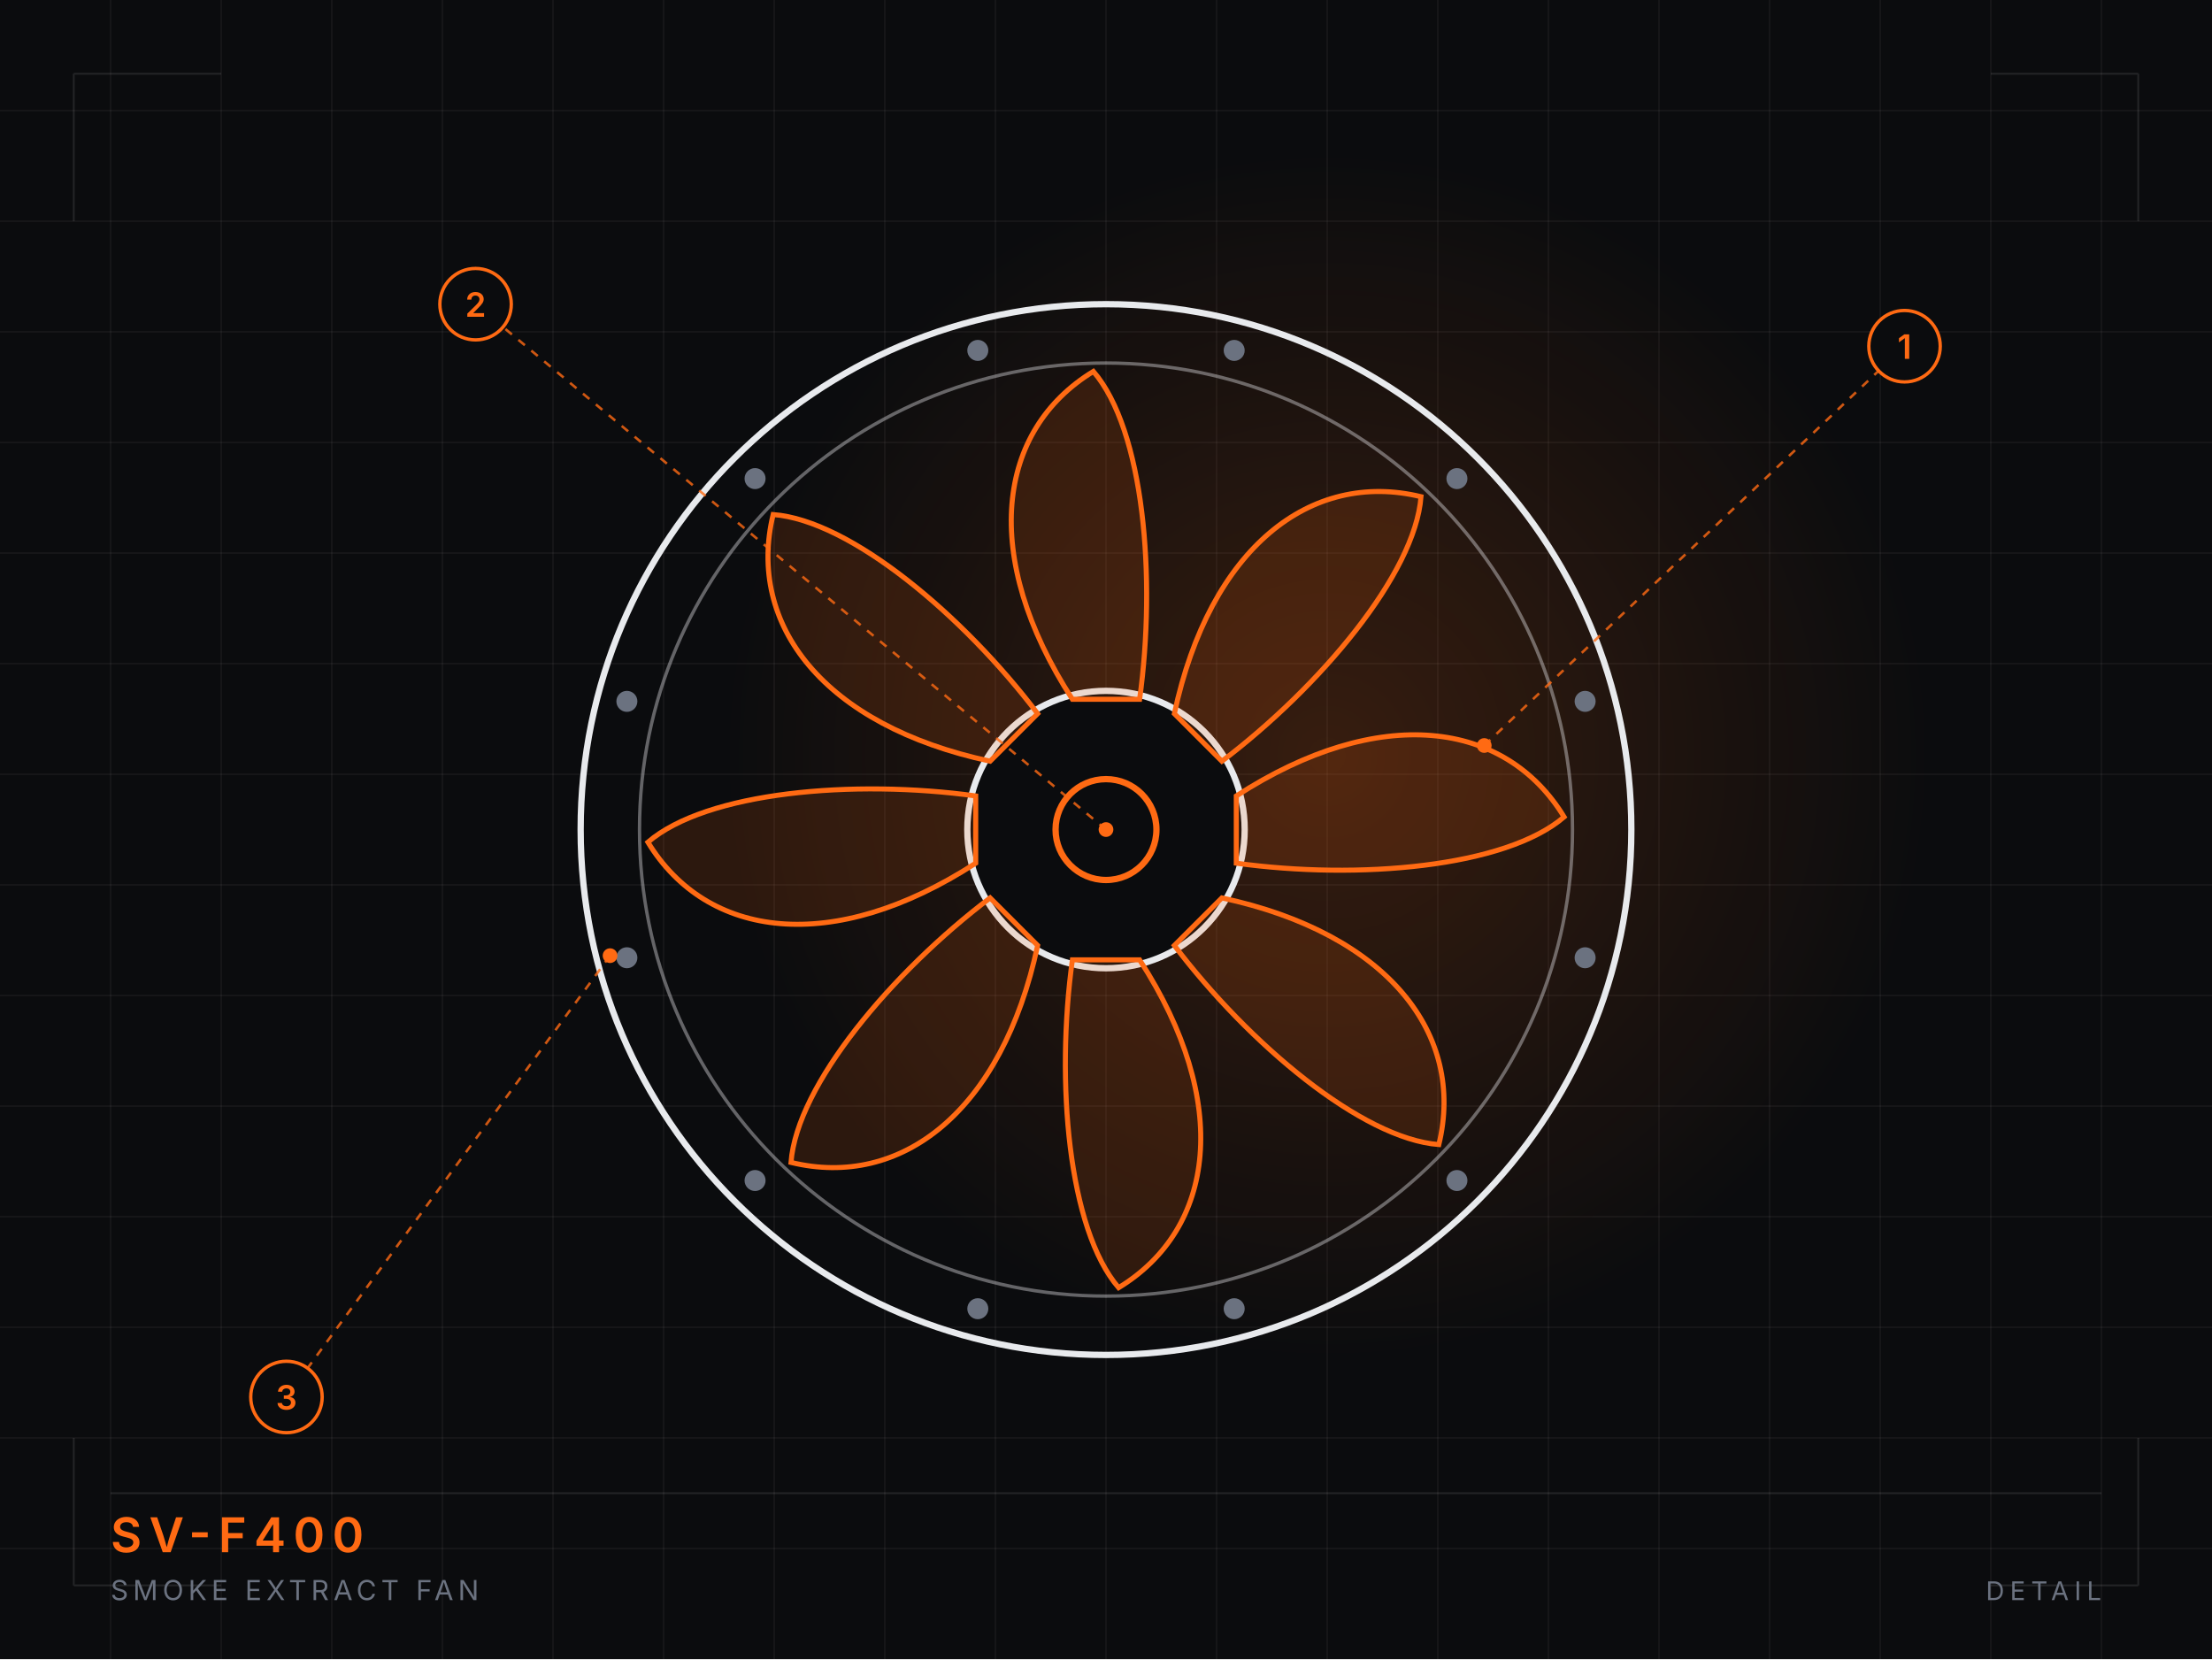
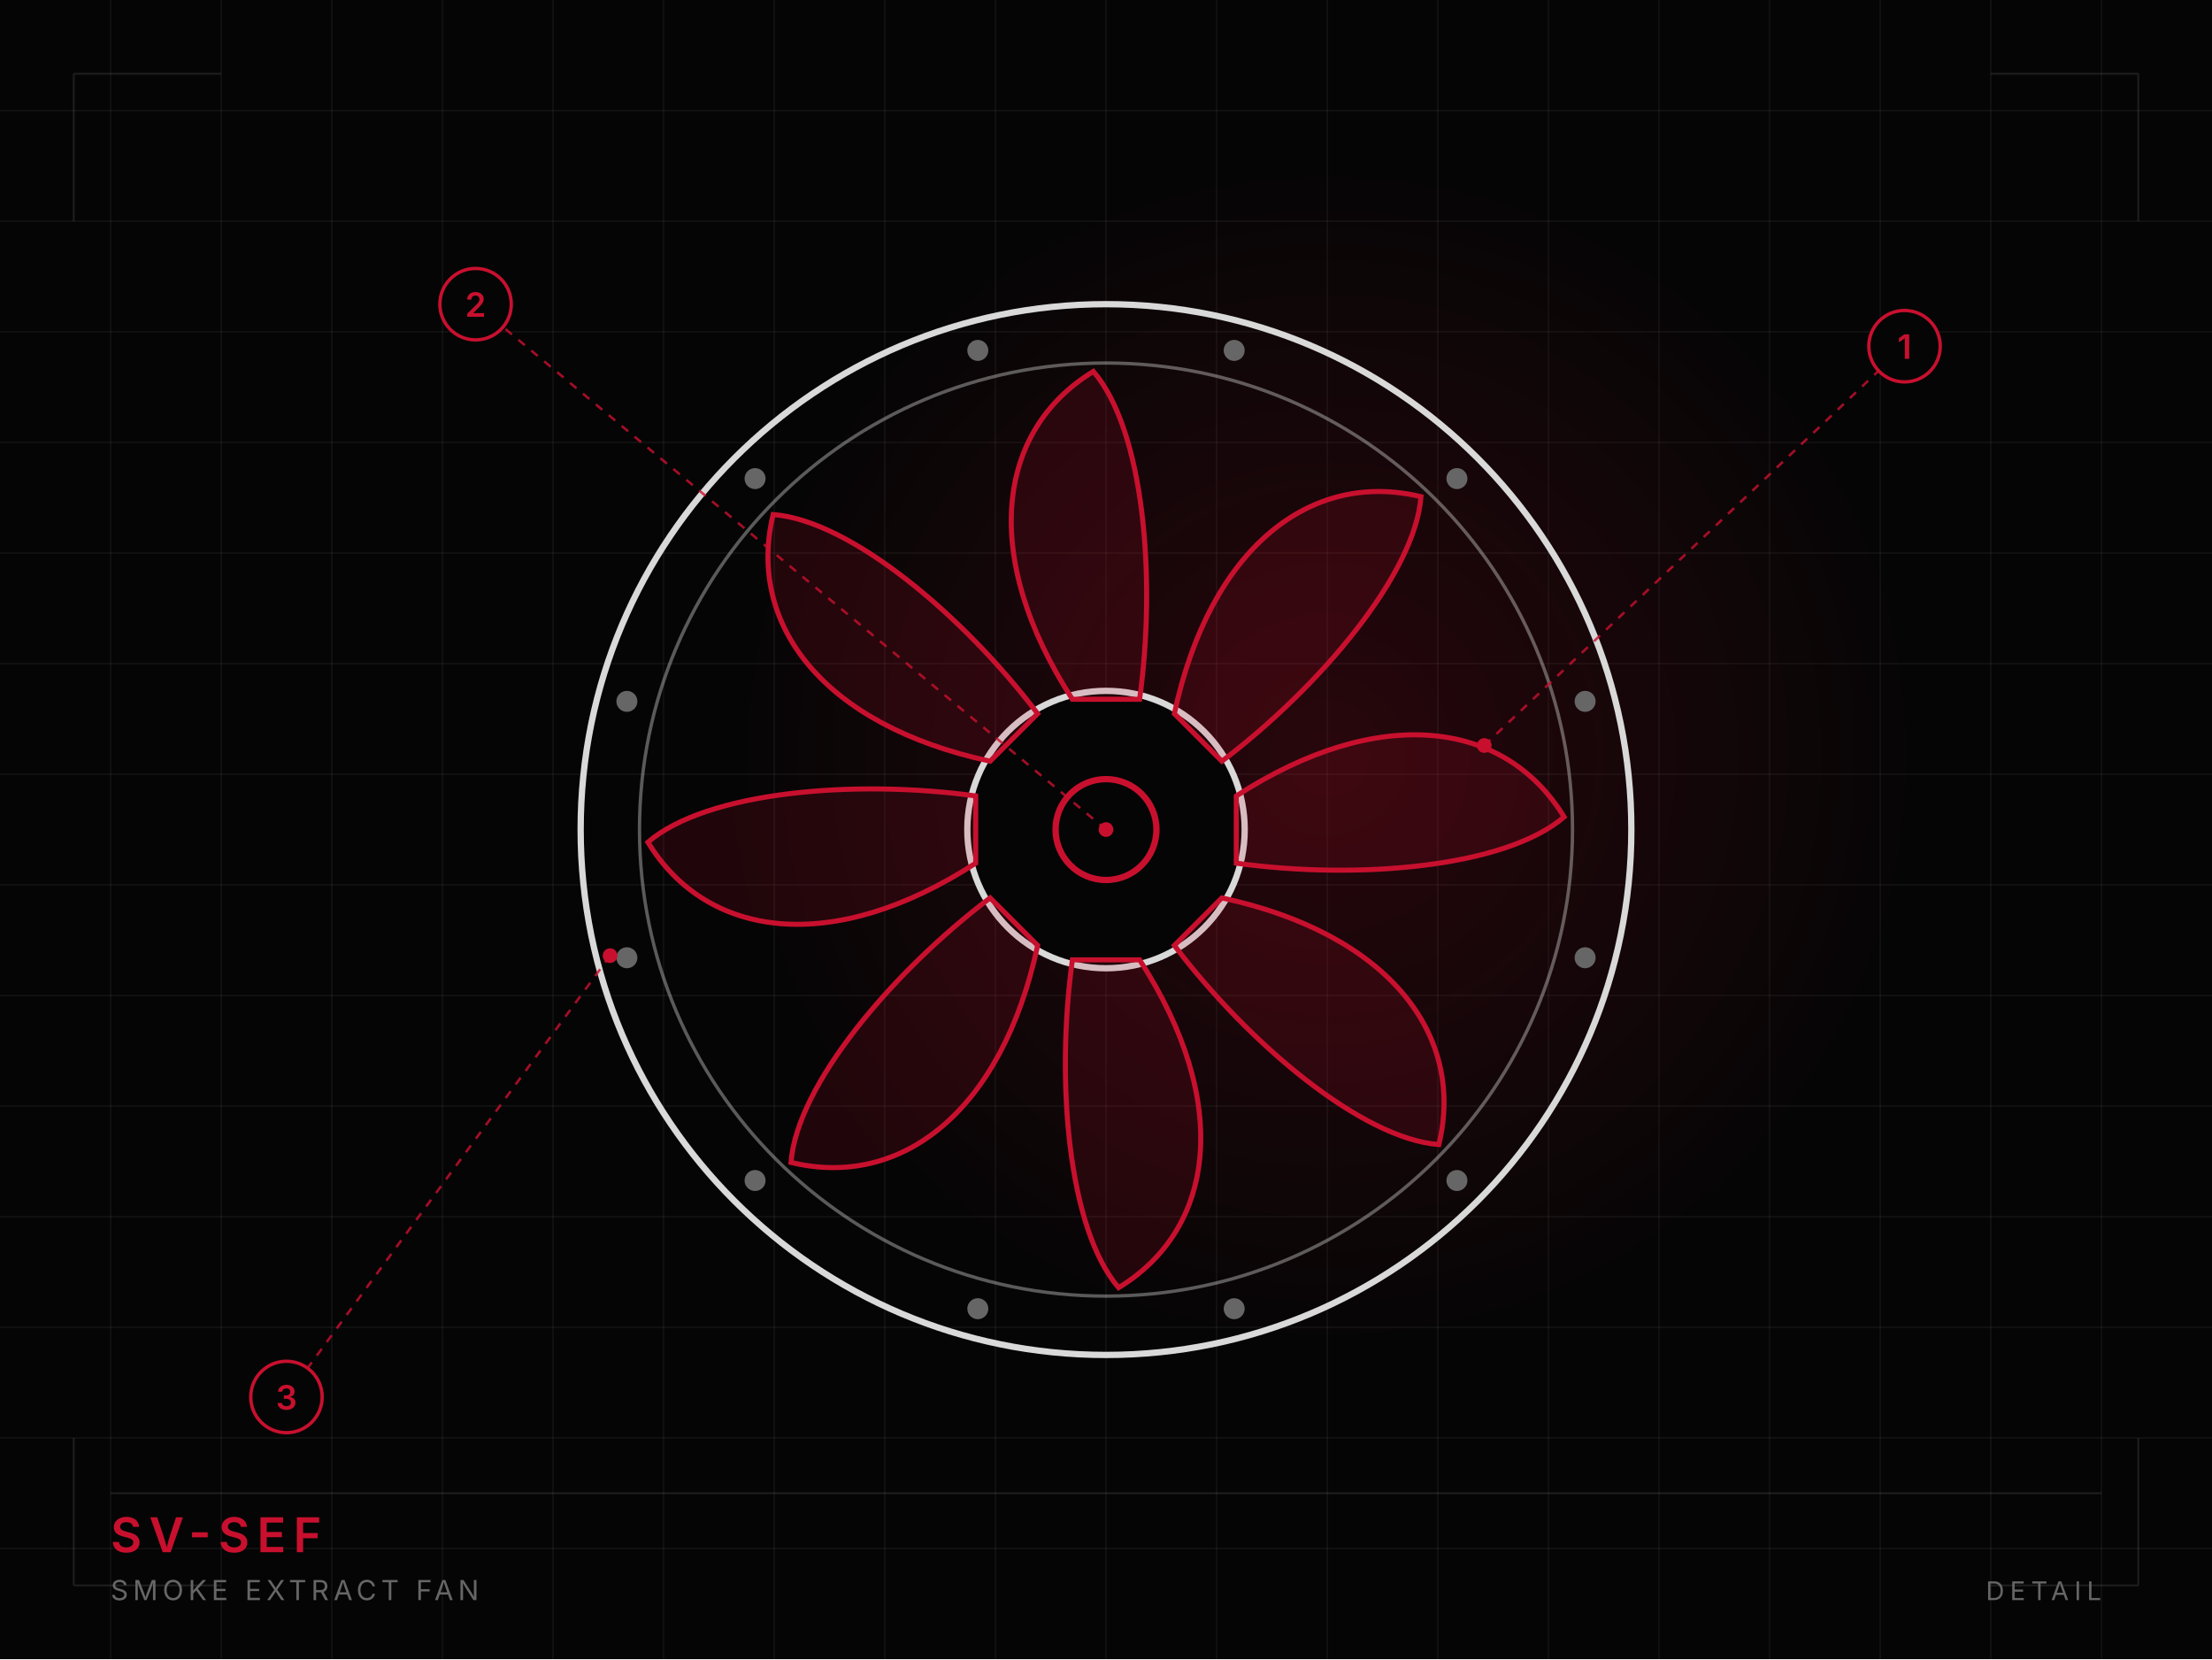
- <svg xmlns="http://www.w3.org/2000/svg" viewBox="0 0 1200 900" width="1200" height="900" role="img" aria-label="SV-F400 detail">
+ <svg xmlns="http://www.w3.org/2000/svg" viewBox="0 0 1200 900" width="1200" height="900" role="img" aria-label="SV-SEF detail">
  <defs>
    <radialGradient id="glow">
-       <stop offset="0%" stop-color="#ff6a13" stop-opacity=".18" />
-       <stop offset="100%" stop-color="#ff6a13" stop-opacity="0" />
+       <stop offset="0%" stop-color="#c8102e" stop-opacity=".18" />
+       <stop offset="100%" stop-color="#c8102e" stop-opacity="0" />
    </radialGradient>
  </defs>
-   <rect width="1200" height="900" fill="#0b0c0e" />
+   <rect width="1200" height="900" fill="#050505" />
  <g stroke="#ffffff" stroke-opacity="0.045" stroke-width="1">
    <path d="M60 0V900" />
    <path d="M120 0V900" />
    <path d="M180 0V900" />
    <path d="M240 0V900" />
    <path d="M300 0V900" />
    <path d="M360 0V900" />
    <path d="M420 0V900" />
    <path d="M480 0V900" />
    <path d="M540 0V900" />
    <path d="M600 0V900" />
    <path d="M660 0V900" />
    <path d="M720 0V900" />
    <path d="M780 0V900" />
    <path d="M840 0V900" />
    <path d="M900 0V900" />
    <path d="M960 0V900" />
    <path d="M1020 0V900" />
    <path d="M1080 0V900" />
    <path d="M1140 0V900" />
    <path d="M0 60H1200" />
    <path d="M0 120H1200" />
    <path d="M0 180H1200" />
    <path d="M0 240H1200" />
    <path d="M0 300H1200" />
    <path d="M0 360H1200" />
    <path d="M0 420H1200" />
    <path d="M0 480H1200" />
    <path d="M0 540H1200" />
    <path d="M0 600H1200" />
    <path d="M0 660H1200" />
    <path d="M0 720H1200" />
    <path d="M0 780H1200" />
    <path d="M0 840H1200" />
  </g>
  <g stroke="#ffffff" stroke-opacity="0.10" stroke-width="1">
    <path d="M40 40H120M40 40V120" />
    <path d="M1160 40H1080M1160 40V120" />
    <path d="M40 860H120M40 860V780" />
    <path d="M1160 860H1080M1160 860V780" />
  </g>
  <circle cx="720" cy="410" r="330" fill="url(#glow)" />
-   <text x="60" y="842" fill="#ff6a13" font-family="Barlow Condensed,Inter,sans-serif" font-size="26" font-weight="600" letter-spacing="4">SV-F400</text>
-   <text x="60" y="868" fill="#6b7280" font-family="Inter,sans-serif" font-size="15" letter-spacing="2.5">SMOKE EXTRACT FAN</text>
-   <text x="1140" y="868" fill="#6b7280" text-anchor="end" font-family="Inter,sans-serif" font-size="14" letter-spacing="3">DETAIL</text>
+   <text x="60" y="842" fill="#c8102e" font-family="Barlow Condensed,Inter,sans-serif" font-size="26" font-weight="600" letter-spacing="4">SV-SEF</text>
+   <text x="60" y="868" fill="#666666" font-family="Inter,sans-serif" font-size="15" letter-spacing="2.5">SMOKE EXTRACT FAN</text>
+   <text x="1140" y="868" fill="#666666" text-anchor="end" font-family="Inter,sans-serif" font-size="14" letter-spacing="3">DETAIL</text>
  <path d="M60 810H1140" stroke="#ffffff" stroke-opacity="0.10" />
  <g transform="translate(600 450) scale(1.14) translate(-600 -450)">
-     <circle cx="600" cy="450" r="250" fill="none" stroke="#e8eaed" stroke-width="3" />
-     <circle cx="600" cy="450" r="222" fill="none" stroke="#e8eaed" stroke-opacity=".4" stroke-width="1.6" />
-     <circle cx="600" cy="450" r="66" fill="#0b0c0e" stroke="#e8eaed" stroke-width="3" />
-     <circle cx="600" cy="450" r="24" fill="none" stroke="#ff6a13" stroke-width="3" />
+     <circle cx="600" cy="450" r="250" fill="none" stroke="#d9d9d9" stroke-width="3" />
+     <circle cx="600" cy="450" r="222" fill="none" stroke="#d9d9d9" stroke-opacity=".4" stroke-width="1.6" />
+     <circle cx="600" cy="450" r="66" fill="#050505" stroke="#d9d9d9" stroke-width="3" />
+     <circle cx="600" cy="450" r="24" fill="none" stroke="#c8102e" stroke-width="3" />
    <g transform="rotate(0 600 450)">
-       <path d="M662 434C730 390,790 398,818 444C790 468,720 474,662 466Z" fill="#ff6a13" fill-opacity=".14" stroke="#ff6a13" stroke-width="2.4" />
+       <path d="M662 434C730 390,790 398,818 444C790 468,720 474,662 466Z" fill="#c8102e" fill-opacity=".14" stroke="#c8102e" stroke-width="2.4" />
    </g>
    <g transform="rotate(45 600 450)">
-       <path d="M662 434C730 390,790 398,818 444C790 468,720 474,662 466Z" fill="#ff6a13" fill-opacity=".14" stroke="#ff6a13" stroke-width="2.4" />
+       <path d="M662 434C730 390,790 398,818 444C790 468,720 474,662 466Z" fill="#c8102e" fill-opacity=".14" stroke="#c8102e" stroke-width="2.4" />
    </g>
    <g transform="rotate(90 600 450)">
-       <path d="M662 434C730 390,790 398,818 444C790 468,720 474,662 466Z" fill="#ff6a13" fill-opacity=".14" stroke="#ff6a13" stroke-width="2.4" />
+       <path d="M662 434C730 390,790 398,818 444C790 468,720 474,662 466Z" fill="#c8102e" fill-opacity=".14" stroke="#c8102e" stroke-width="2.4" />
    </g>
    <g transform="rotate(135 600 450)">
-       <path d="M662 434C730 390,790 398,818 444C790 468,720 474,662 466Z" fill="#ff6a13" fill-opacity=".14" stroke="#ff6a13" stroke-width="2.4" />
+       <path d="M662 434C730 390,790 398,818 444C790 468,720 474,662 466Z" fill="#c8102e" fill-opacity=".14" stroke="#c8102e" stroke-width="2.4" />
    </g>
    <g transform="rotate(180 600 450)">
-       <path d="M662 434C730 390,790 398,818 444C790 468,720 474,662 466Z" fill="#ff6a13" fill-opacity=".14" stroke="#ff6a13" stroke-width="2.4" />
+       <path d="M662 434C730 390,790 398,818 444C790 468,720 474,662 466Z" fill="#c8102e" fill-opacity=".14" stroke="#c8102e" stroke-width="2.4" />
    </g>
    <g transform="rotate(225 600 450)">
-       <path d="M662 434C730 390,790 398,818 444C790 468,720 474,662 466Z" fill="#ff6a13" fill-opacity=".14" stroke="#ff6a13" stroke-width="2.4" />
+       <path d="M662 434C730 390,790 398,818 444C790 468,720 474,662 466Z" fill="#c8102e" fill-opacity=".14" stroke="#c8102e" stroke-width="2.4" />
    </g>
    <g transform="rotate(270 600 450)">
-       <path d="M662 434C730 390,790 398,818 444C790 468,720 474,662 466Z" fill="#ff6a13" fill-opacity=".14" stroke="#ff6a13" stroke-width="2.4" />
+       <path d="M662 434C730 390,790 398,818 444C790 468,720 474,662 466Z" fill="#c8102e" fill-opacity=".14" stroke="#c8102e" stroke-width="2.4" />
    </g>
    <g transform="rotate(315 600 450)">
-       <path d="M662 434C730 390,790 398,818 444C790 468,720 474,662 466Z" fill="#ff6a13" fill-opacity=".14" stroke="#ff6a13" stroke-width="2.4" />
+       <path d="M662 434C730 390,790 398,818 444C790 468,720 474,662 466Z" fill="#c8102e" fill-opacity=".14" stroke="#c8102e" stroke-width="2.4" />
    </g>
-     <circle cx="828" cy="511" r="5" fill="#6b7280" />
-     <circle cx="767" cy="617" r="5" fill="#6b7280" />
-     <circle cx="661" cy="678" r="5" fill="#6b7280" />
-     <circle cx="539" cy="678" r="5" fill="#6b7280" />
-     <circle cx="433" cy="617" r="5" fill="#6b7280" />
-     <circle cx="372" cy="511" r="5" fill="#6b7280" />
-     <circle cx="372" cy="389" r="5" fill="#6b7280" />
-     <circle cx="433" cy="283" r="5" fill="#6b7280" />
-     <circle cx="539" cy="222" r="5" fill="#6b7280" />
-     <circle cx="661" cy="222" r="5" fill="#6b7280" />
-     <circle cx="767" cy="283" r="5" fill="#6b7280" />
-     <circle cx="828" cy="389" r="5" fill="#6b7280" />
+     <circle cx="828" cy="511" r="5" fill="#666666" />
+     <circle cx="767" cy="617" r="5" fill="#666666" />
+     <circle cx="661" cy="678" r="5" fill="#666666" />
+     <circle cx="539" cy="678" r="5" fill="#666666" />
+     <circle cx="433" cy="617" r="5" fill="#666666" />
+     <circle cx="372" cy="511" r="5" fill="#666666" />
+     <circle cx="372" cy="389" r="5" fill="#666666" />
+     <circle cx="433" cy="283" r="5" fill="#666666" />
+     <circle cx="539" cy="222" r="5" fill="#666666" />
+     <circle cx="661" cy="222" r="5" fill="#666666" />
+     <circle cx="767" cy="283" r="5" fill="#666666" />
+     <circle cx="828" cy="389" r="5" fill="#666666" />
    <g>
-       <path d="M780 410L980 220" stroke="#ff6a13" stroke-width="1.2" stroke-dasharray="4 4" opacity=".8" />
-       <circle cx="980" cy="220" r="17" fill="#0b0c0e" stroke="#ff6a13" stroke-width="1.6" />
-       <text x="980" y="226" text-anchor="middle" fill="#ff6a13" font-family="Inter,sans-serif" font-size="16" font-weight="600">1</text>
-       <circle cx="780" cy="410" r="3.5" fill="#ff6a13" />
+       <path d="M780 410L980 220" stroke="#c8102e" stroke-width="1.2" stroke-dasharray="4 4" opacity=".8" />
+       <circle cx="980" cy="220" r="17" fill="#050505" stroke="#c8102e" stroke-width="1.6" />
+       <text x="980" y="226" text-anchor="middle" fill="#c8102e" font-family="Inter,sans-serif" font-size="16" font-weight="600">1</text>
+       <circle cx="780" cy="410" r="3.5" fill="#c8102e" />
    </g>
    <g>
-       <path d="M600 450L300 200" stroke="#ff6a13" stroke-width="1.2" stroke-dasharray="4 4" opacity=".8" />
-       <circle cx="300" cy="200" r="17" fill="#0b0c0e" stroke="#ff6a13" stroke-width="1.6" />
-       <text x="300" y="206" text-anchor="middle" fill="#ff6a13" font-family="Inter,sans-serif" font-size="16" font-weight="600">2</text>
-       <circle cx="600" cy="450" r="3.5" fill="#ff6a13" />
+       <path d="M600 450L300 200" stroke="#c8102e" stroke-width="1.2" stroke-dasharray="4 4" opacity=".8" />
+       <circle cx="300" cy="200" r="17" fill="#050505" stroke="#c8102e" stroke-width="1.6" />
+       <text x="300" y="206" text-anchor="middle" fill="#c8102e" font-family="Inter,sans-serif" font-size="16" font-weight="600">2</text>
+       <circle cx="600" cy="450" r="3.5" fill="#c8102e" />
    </g>
    <g>
-       <path d="M364 510L210 720" stroke="#ff6a13" stroke-width="1.2" stroke-dasharray="4 4" opacity=".8" />
-       <circle cx="210" cy="720" r="17" fill="#0b0c0e" stroke="#ff6a13" stroke-width="1.6" />
-       <text x="210" y="726" text-anchor="middle" fill="#ff6a13" font-family="Inter,sans-serif" font-size="16" font-weight="600">3</text>
-       <circle cx="364" cy="510" r="3.5" fill="#ff6a13" />
+       <path d="M364 510L210 720" stroke="#c8102e" stroke-width="1.2" stroke-dasharray="4 4" opacity=".8" />
+       <circle cx="210" cy="720" r="17" fill="#050505" stroke="#c8102e" stroke-width="1.6" />
+       <text x="210" y="726" text-anchor="middle" fill="#c8102e" font-family="Inter,sans-serif" font-size="16" font-weight="600">3</text>
+       <circle cx="364" cy="510" r="3.5" fill="#c8102e" />
    </g>
  </g>
</svg>
